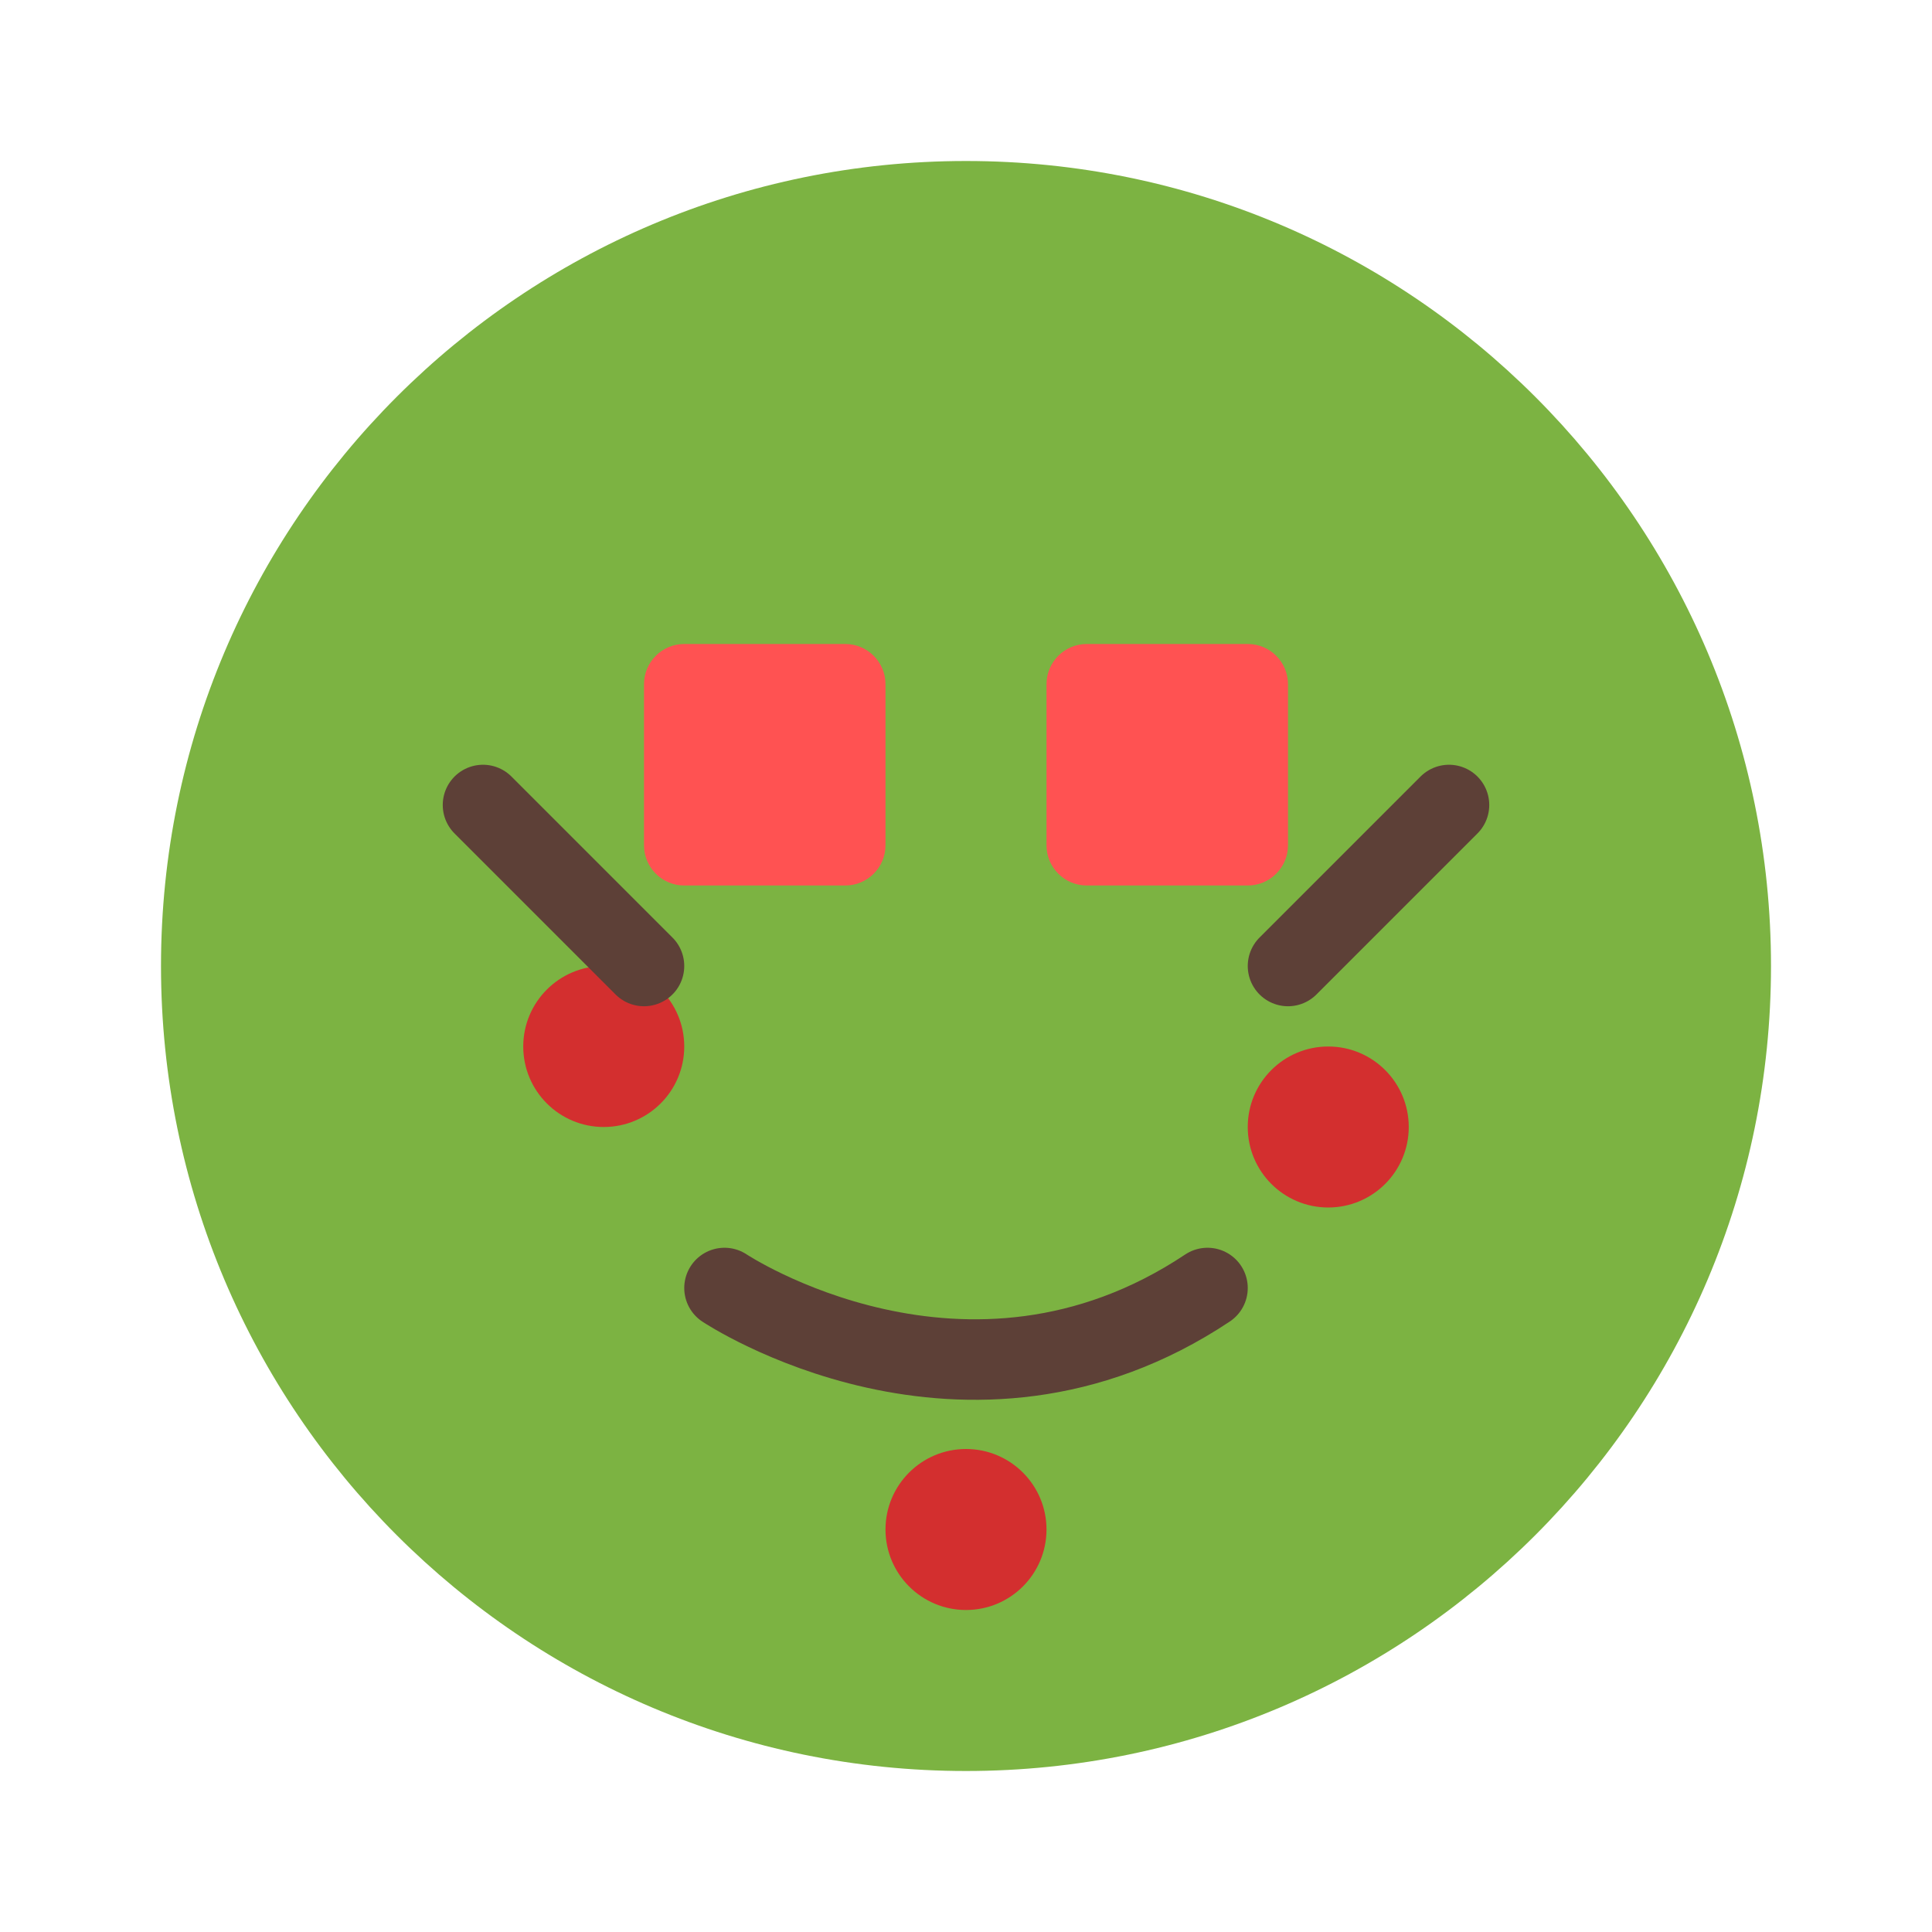
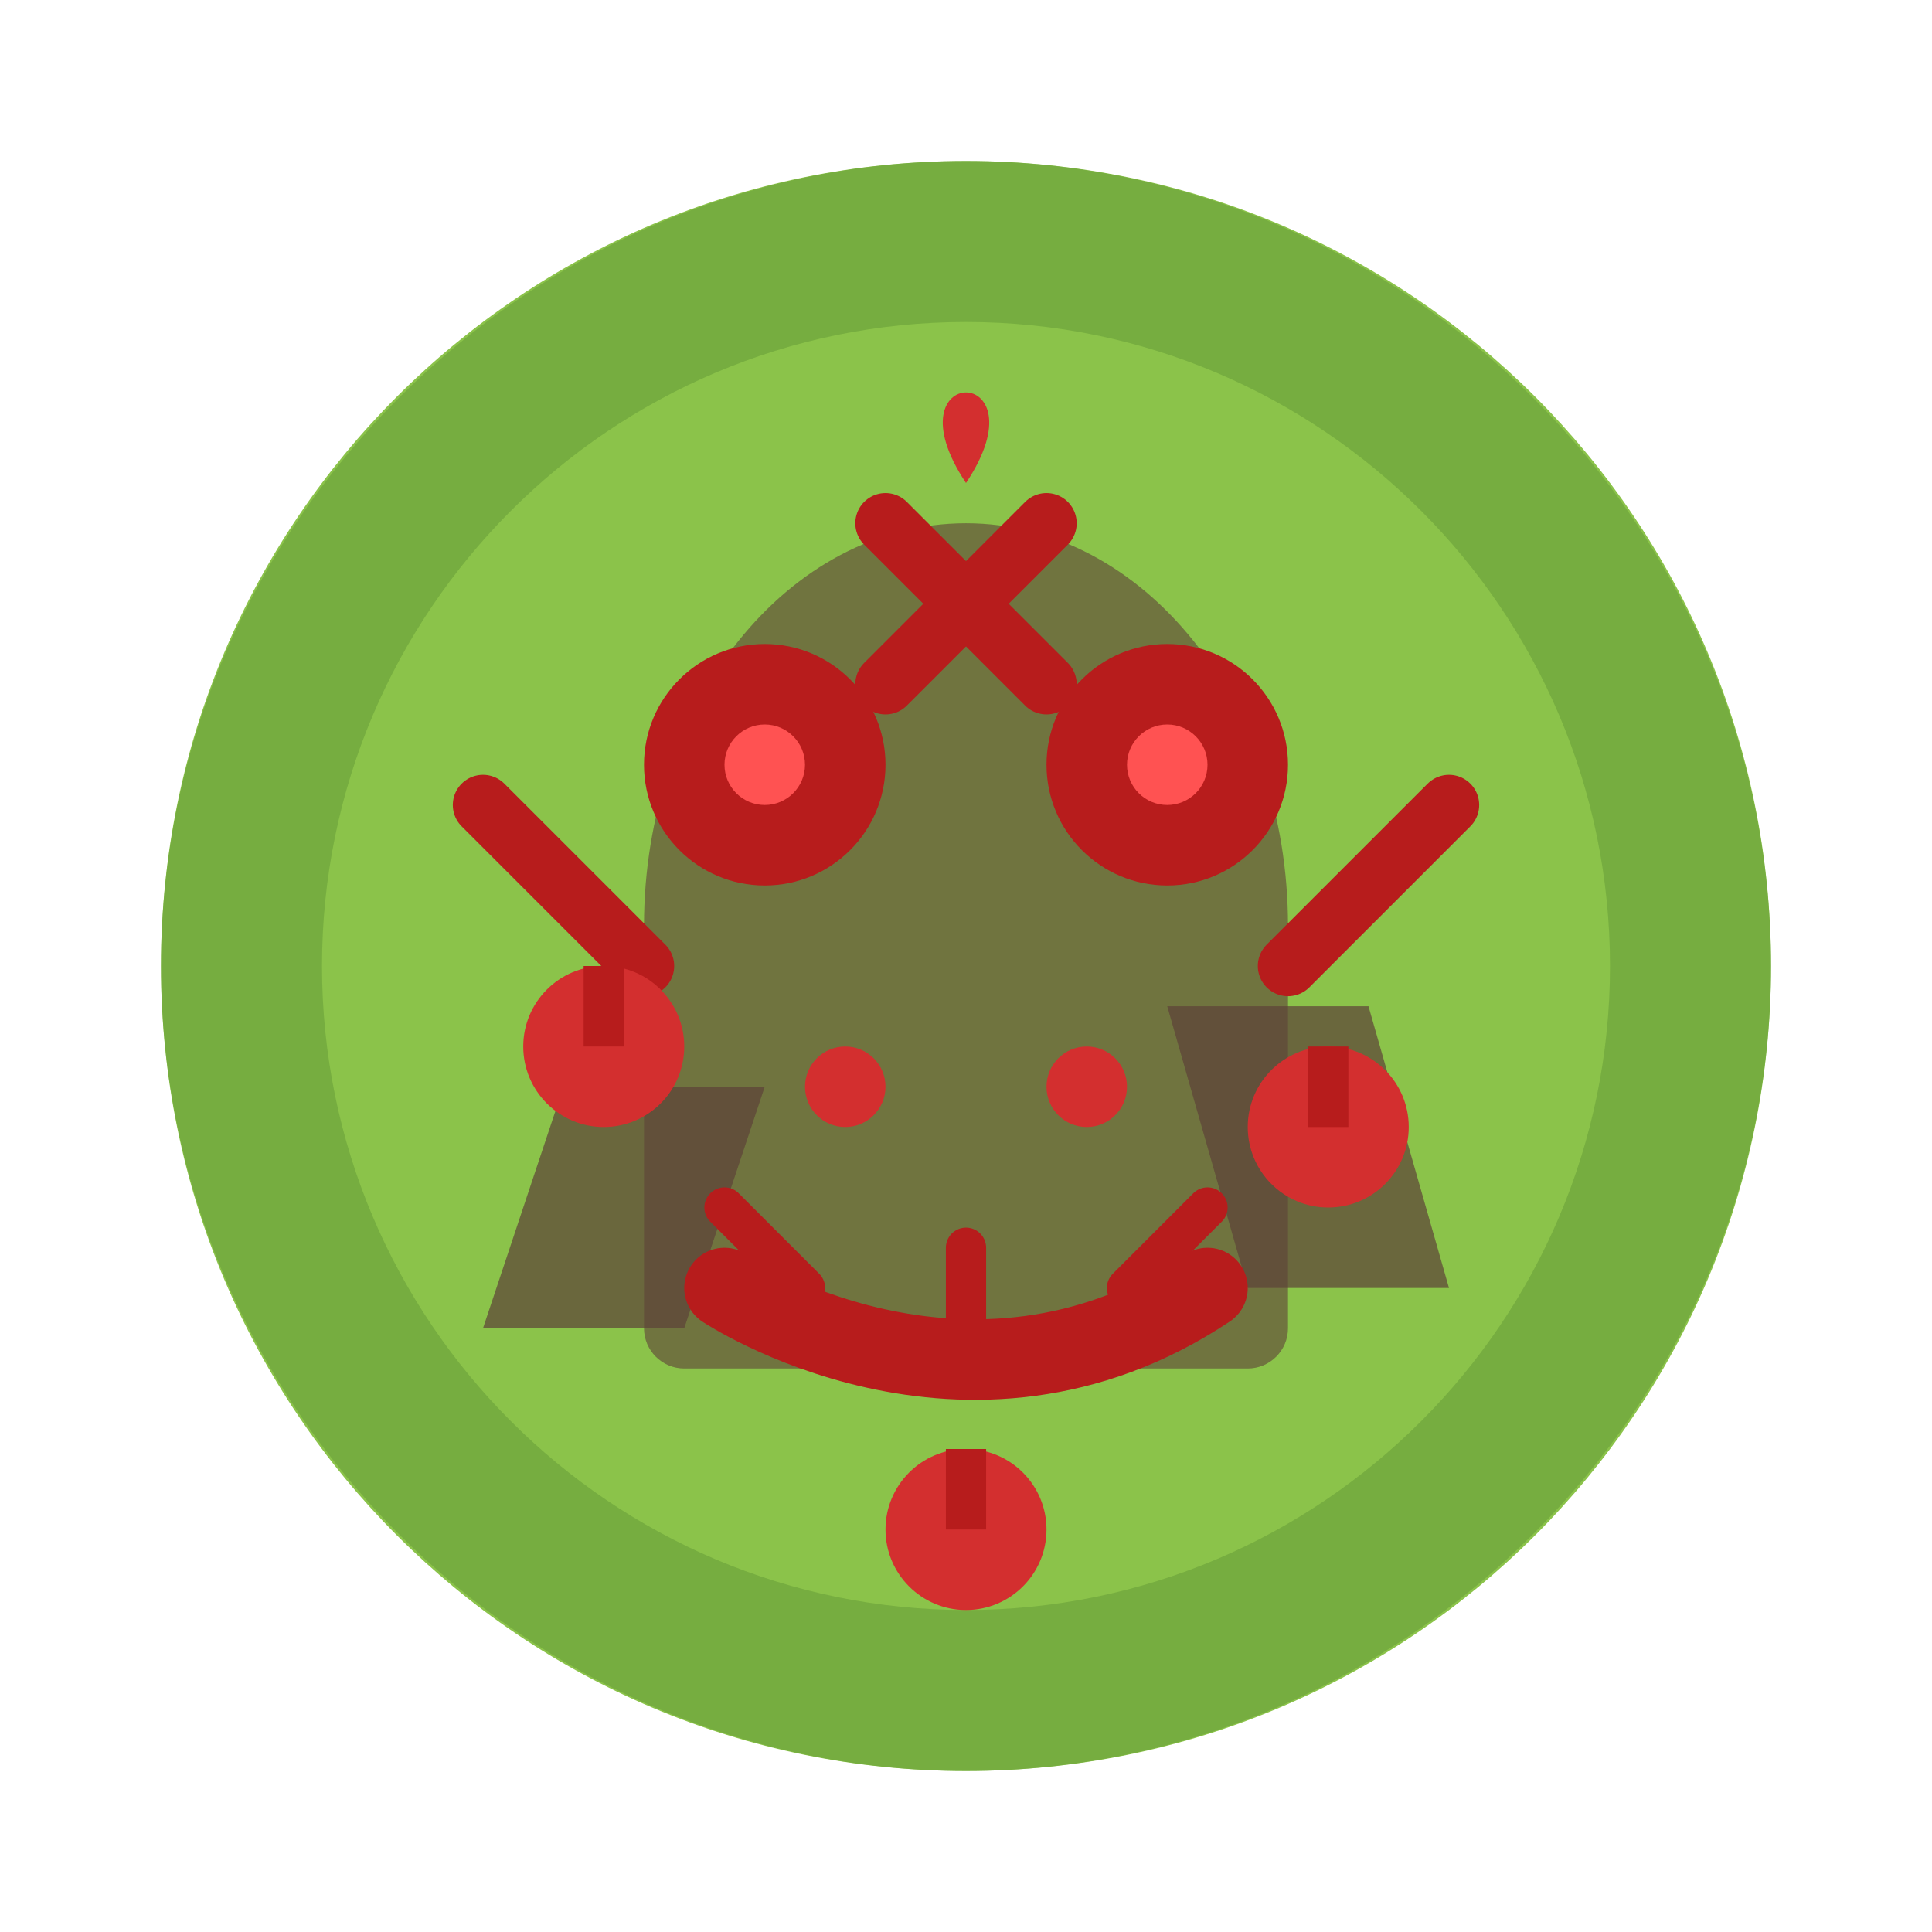
<svg xmlns="http://www.w3.org/2000/svg" width="48" height="48" viewBox="0 0 48 48" fill="none">
-   <circle cx="24" cy="24" r="20" fill="#7CB342" />
-   <rect x="16" y="16" width="6" height="6" rx="1" fill="#FF5252" />
-   <rect x="26" y="16" width="6" height="6" rx="1" fill="#FF5252" />
-   <path d="M18 32C18 32 24 36 30 32" stroke="#5D4037" stroke-width="2" stroke-linecap="round" />
+   <circle cx="24" cy="24" r="20" fill="#8BC34A" />
+   <path d="M24 4C13.059 4 4 13.059 4 24C4 34.941 13.059 44 24 44C34.941 44 44 34.941 44 24C44 13.059 34.941 4 24 4ZM24 40C15.178 40 8 32.822 8 24C8 15.178 15.178 8 24 8C32.822 8 40 15.178 40 24C40 32.822 32.822 40 24 40Z" fill="#689F38" opacity="0.6" />
+   <path d="M16 23C16 17.477 19.582 13 24 13C28.418 13 32 17.477 32 23V33C32 33.552 31.552 34 31 34H17C16.448 34 16 33.552 16 33V23Z" fill="#5D4037" opacity="0.6" />
+   <path d="M14 27H19L17 33H12L14 27Z" fill="#5D4037" opacity="0.7" />
+   <path d="M34 25H29L31 32H36L34 25Z" fill="#5D4037" opacity="0.7" />
+   <circle cx="19" cy="19" r="3" fill="#B71C1C" />
+   <circle cx="29" cy="19" r="3" fill="#B71C1C" />
+   <circle cx="19" cy="19" r="1" fill="#FF5252" />
+   <circle cx="29" cy="19" r="1" fill="#FF5252" />
+   <path d="M22 13L26 17" stroke="#B71C1C" stroke-width="1.5" stroke-linecap="round" />
+   <path d="M26 13L22 17" stroke="#B71C1C" stroke-width="1.5" stroke-linecap="round" />
+   <path d="M12 20L16 24" stroke="#B71C1C" stroke-width="1.5" stroke-linecap="round" />
+   <path d="M36 20L32 24" stroke="#B71C1C" stroke-width="1.5" stroke-linecap="round" />
+   <path d="M18 32C18 32 24 36 30 32" stroke="#B71C1C" stroke-width="2" stroke-linecap="round" />
+   <path d="M20 32L18 30M24 33L24 31M28 32L30 30" stroke="#B71C1C" stroke-width="1" stroke-linecap="round" />
  <circle cx="15" cy="26" r="2" fill="#D32F2F" />
  <circle cx="33" cy="28" r="2" fill="#D32F2F" />
  <circle cx="24" cy="38" r="2" fill="#D32F2F" />
-   <path d="M12 20L16 24" stroke="#5D4037" stroke-width="2" stroke-linecap="round" />
-   <path d="M36 20L32 24" stroke="#5D4037" stroke-width="2" stroke-linecap="round" />
+   <path d="M15 24V26M33 26V28M24 36V38" stroke="#B71C1C" stroke-width="1" />
+   <circle cx="21" cy="27" r="1" fill="#D32F2F" />
+   <circle cx="27" cy="27" r="1" fill="#D32F2F" />
+   <path d="M24 12C22 9 26 9 24 12Z" fill="#D32F2F" />
</svg>
